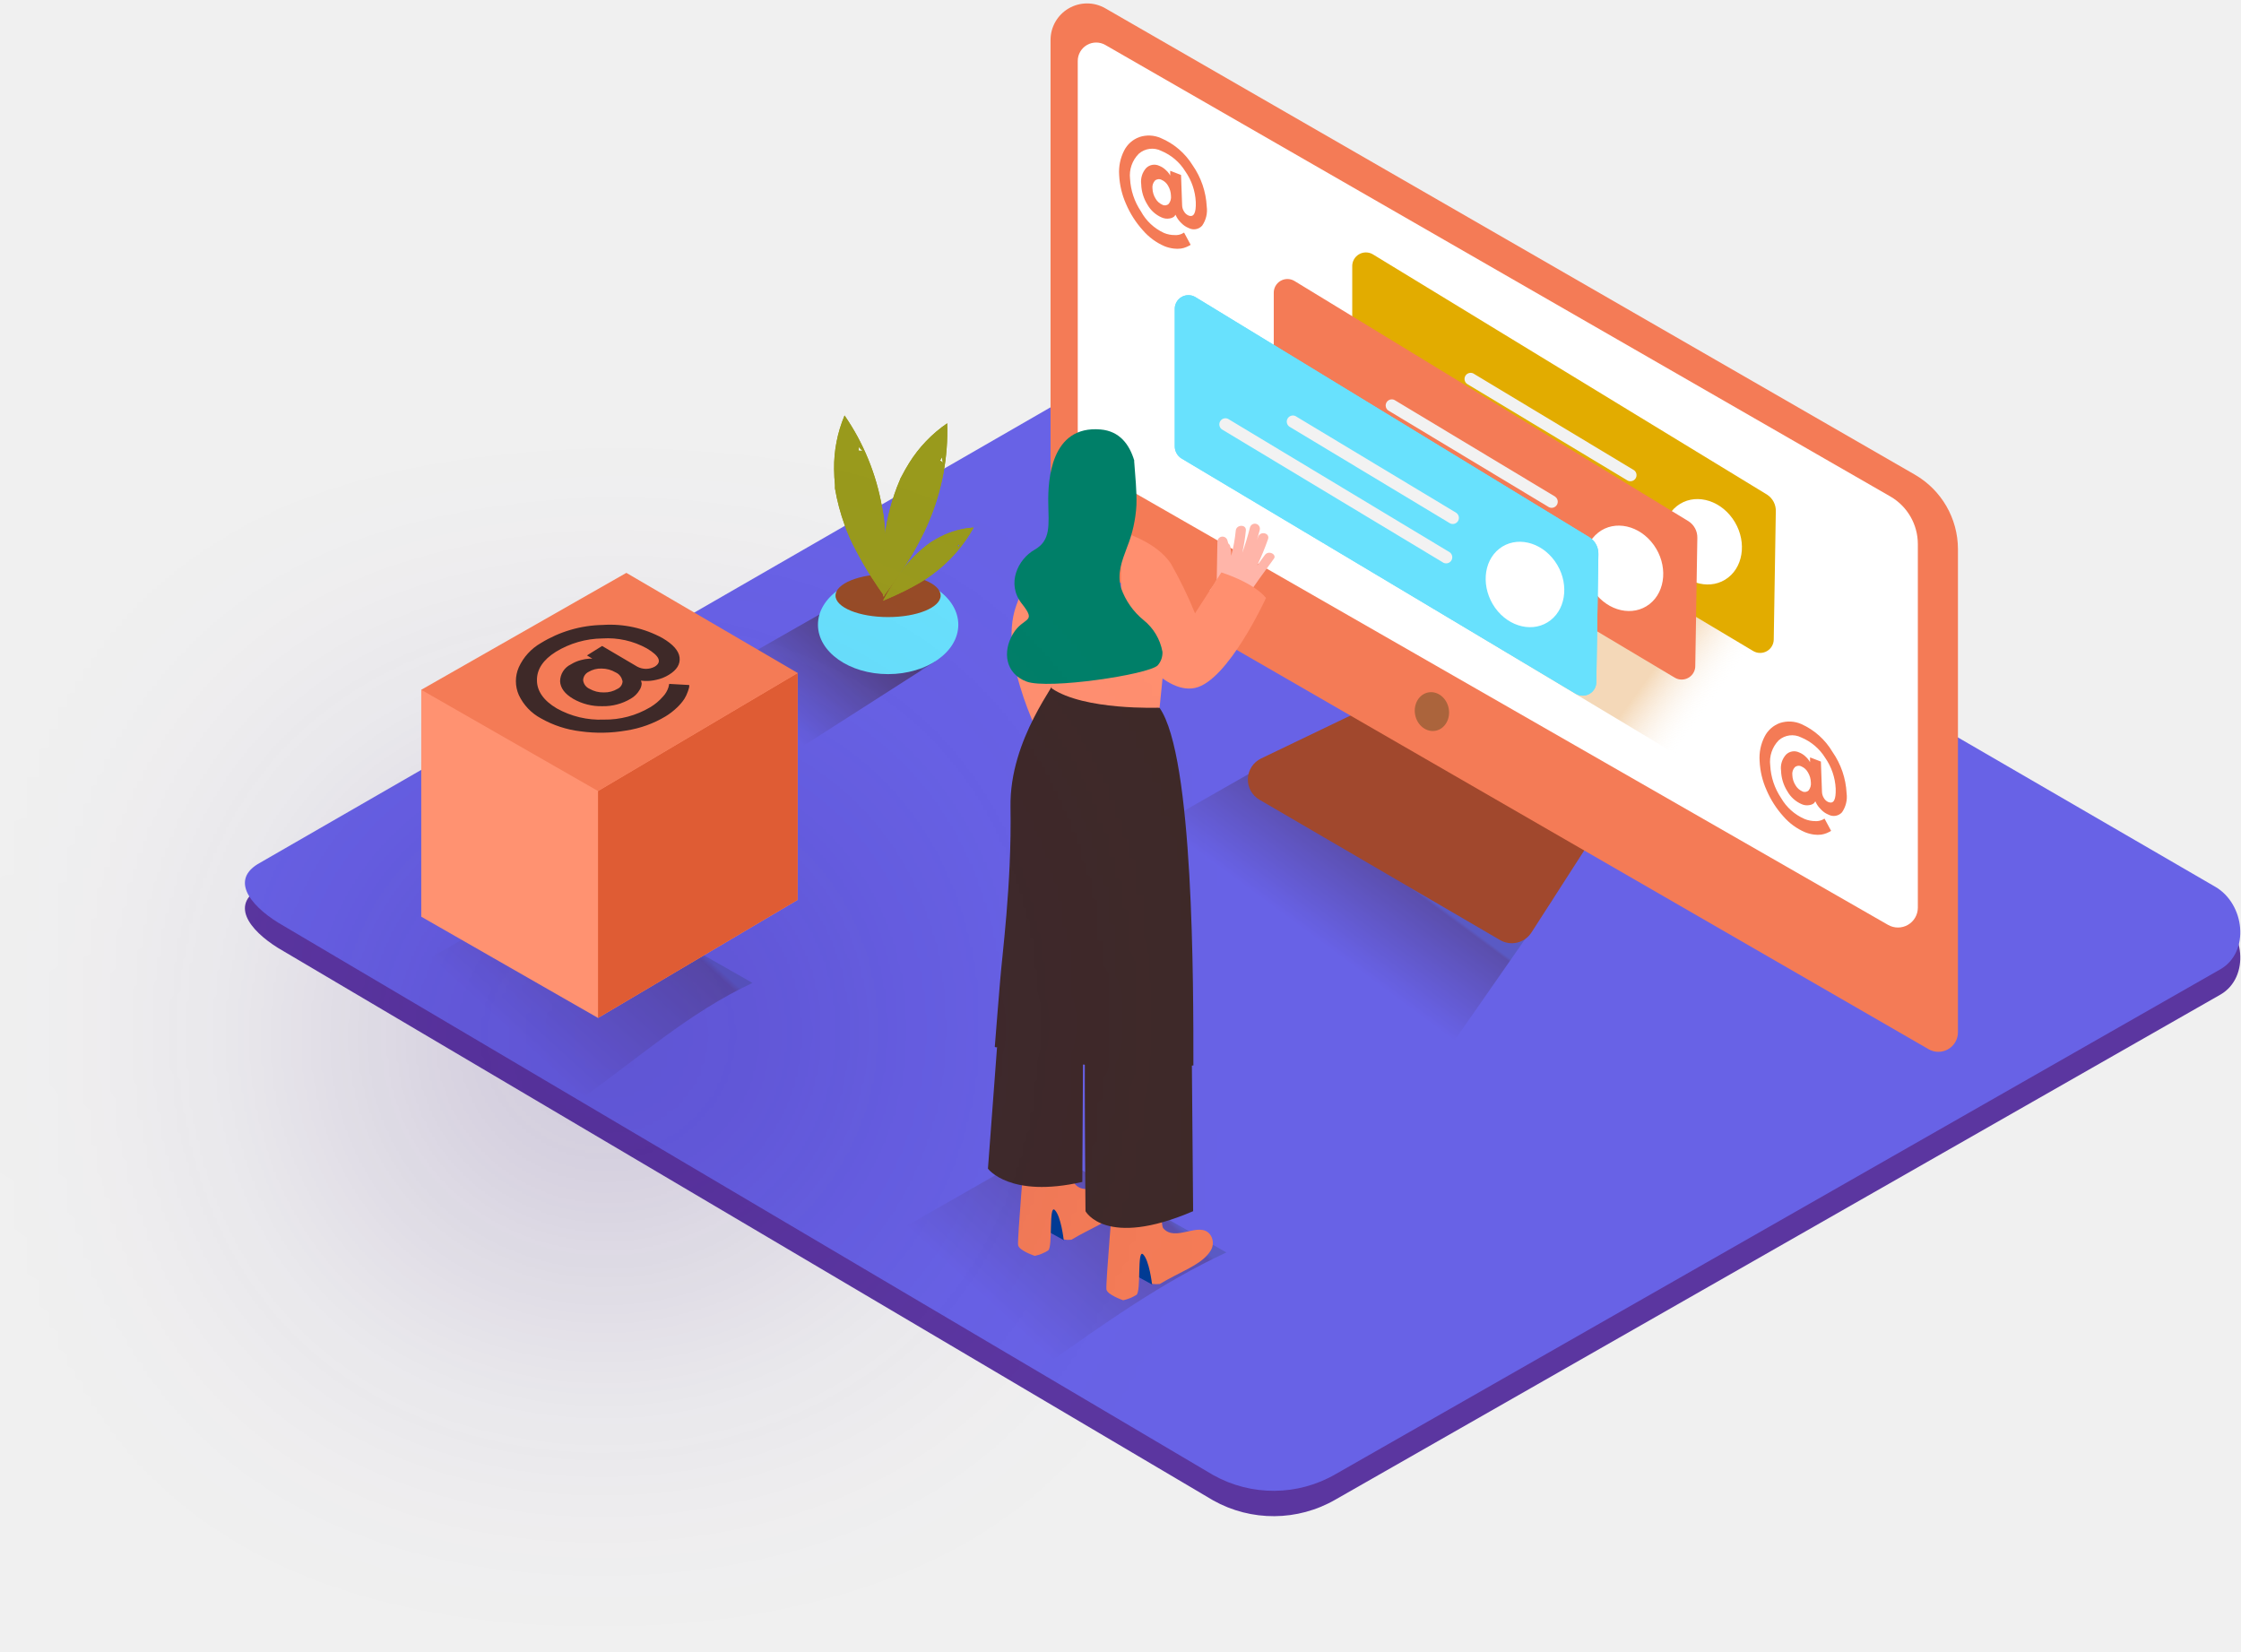
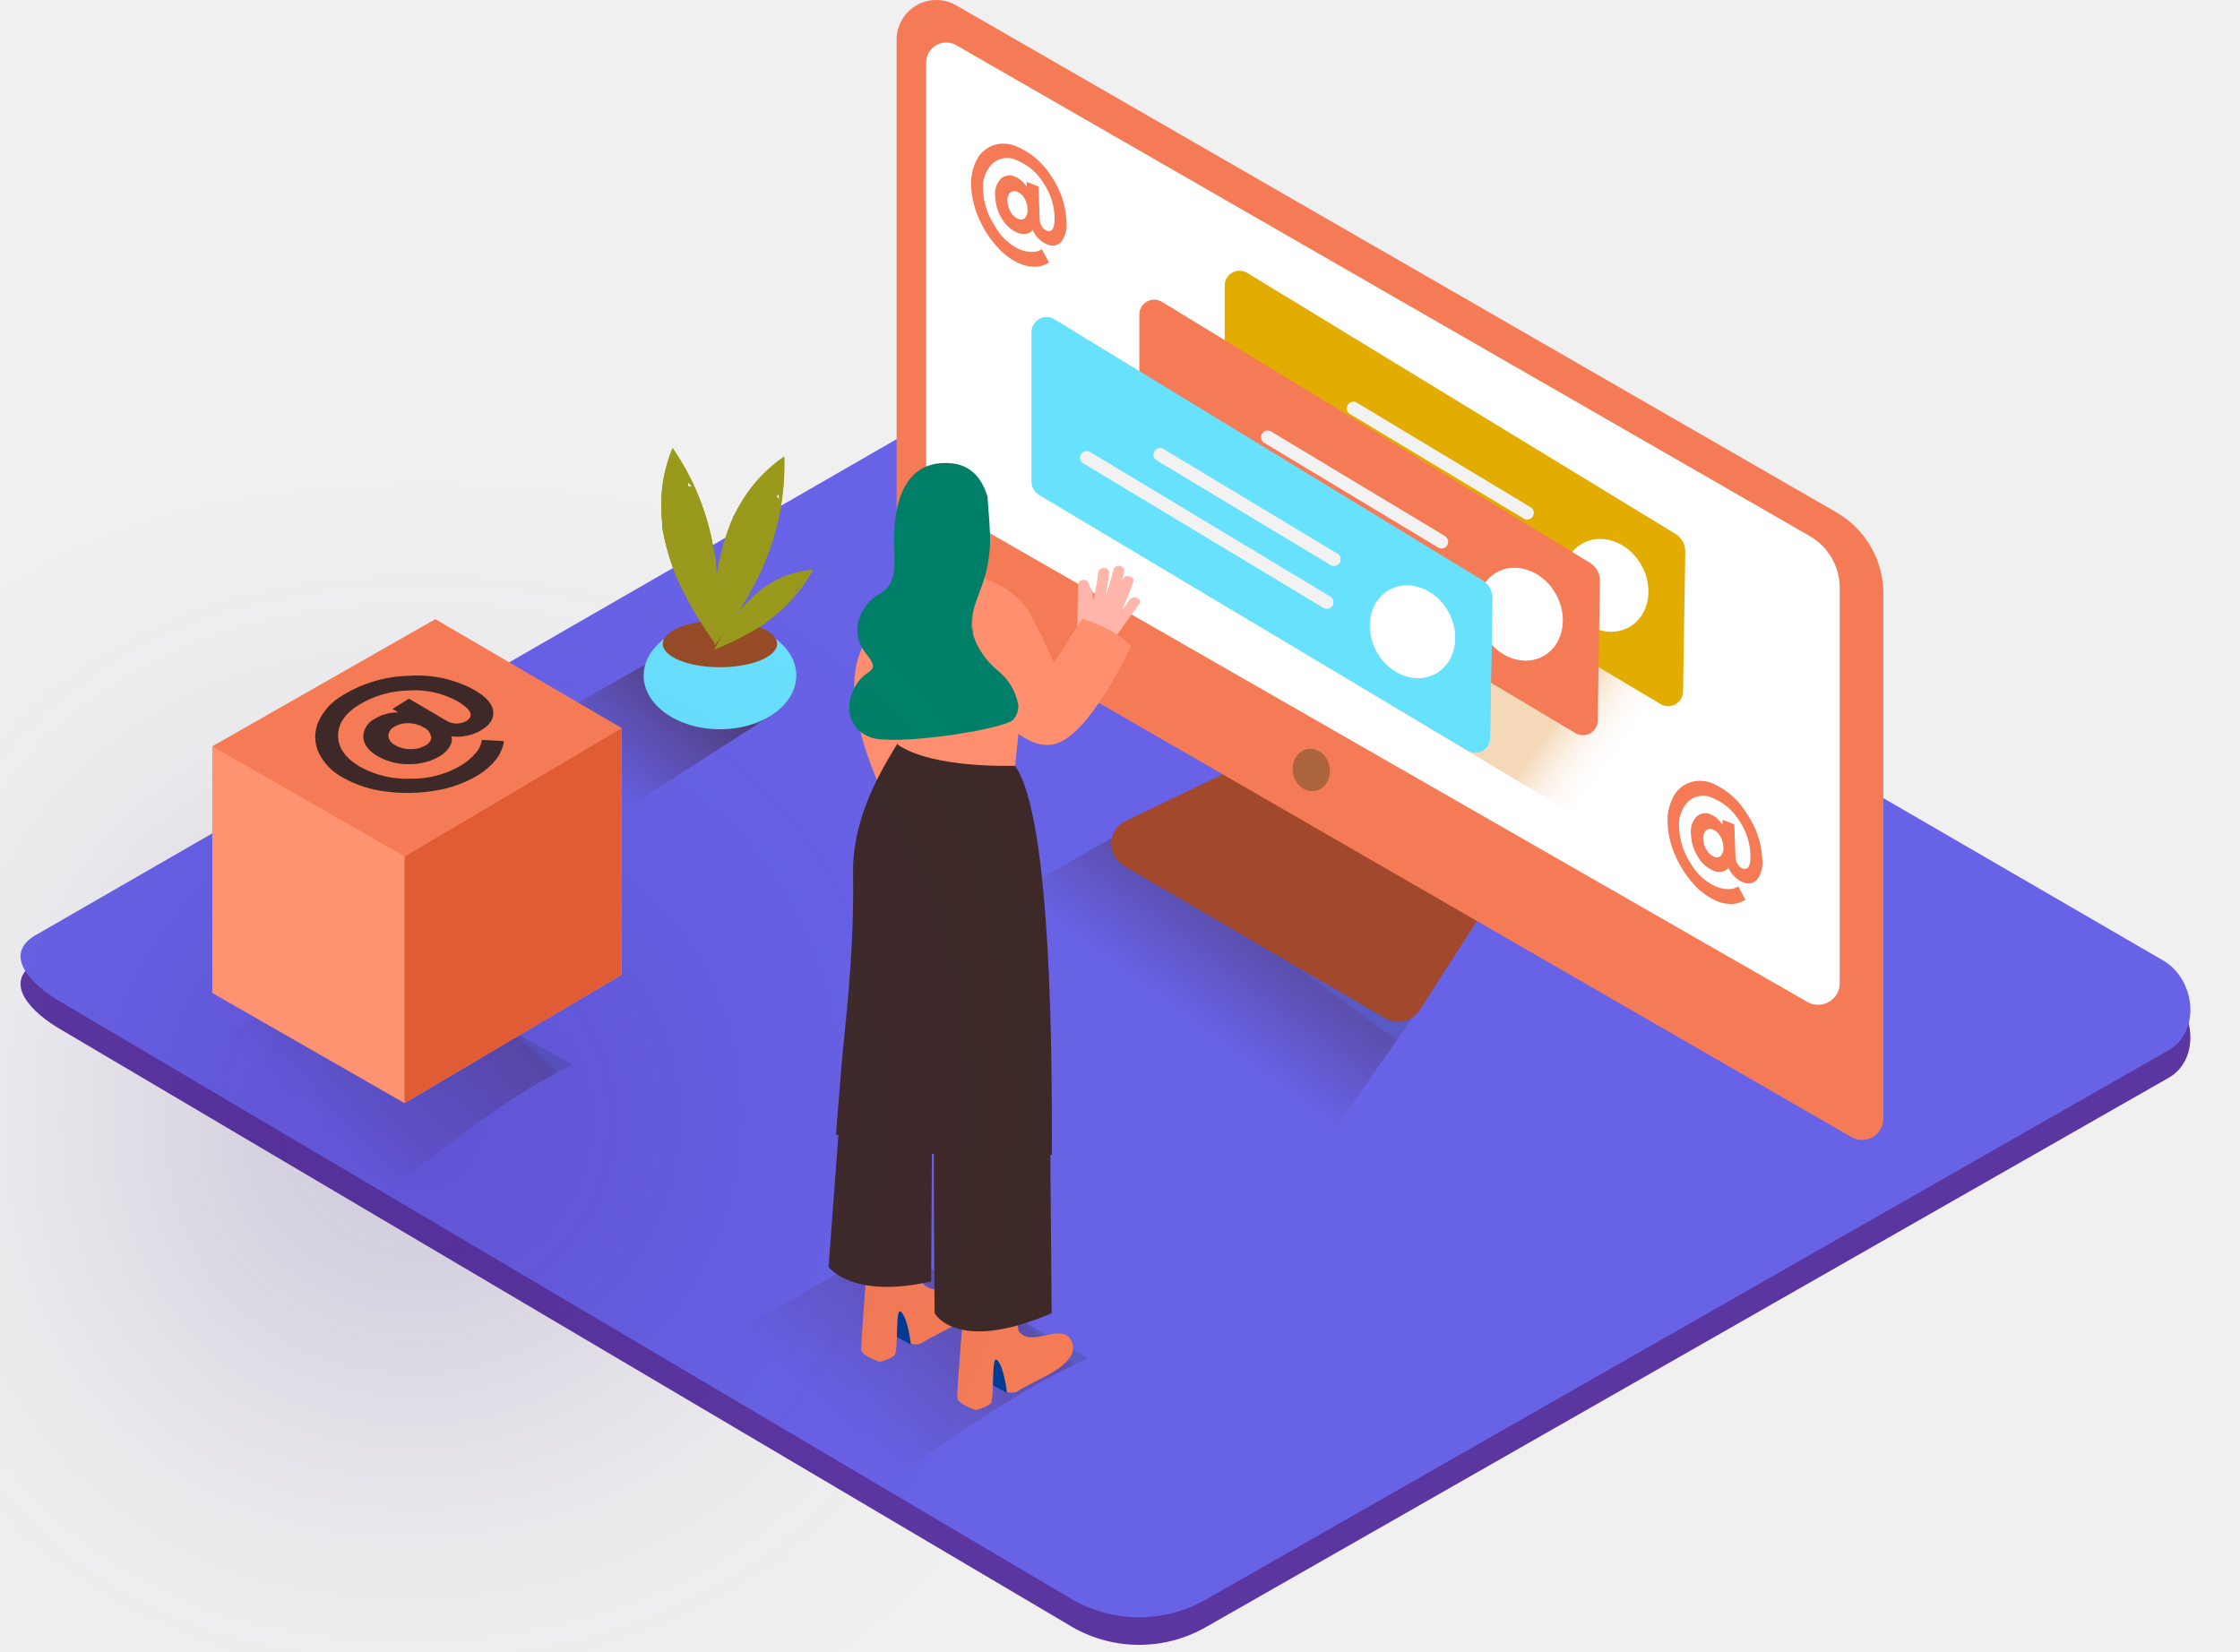
- <svg xmlns="http://www.w3.org/2000/svg" xmlns:xlink="http://www.w3.org/1999/xlink" width="266" height="196">
+ <svg xmlns="http://www.w3.org/2000/svg" xmlns:xlink="http://www.w3.org/1999/xlink" width="244.504" height="180.252">
+   <rect id="backgroundrect" width="100%" height="100%" x="0" y="0" fill="none" stroke="none" class="selected" style="" />
  <defs>
    <linearGradient x1="61.181%" y1="36.858%" x2="40.788%" y2="55.524%" id="a">
      <stop stop-color="#78B46A" offset="0%" />
      <stop stop-color="#7F3500" offset="3%" />
      <stop stop-color="#FFF" offset="100%" />
    </linearGradient>
    <linearGradient x1="82.186%" y1="28.582%" x2="29.852%" y2="62.428%" id="b">
      <stop stop-color="#78B46A" offset="0%" />
      <stop stop-color="#7F3500" offset="3%" />
      <stop stop-color="#FFF" offset="100%" />
    </linearGradient>
    <linearGradient x1="80.66%" y1="21.945%" x2="21.557%" y2="66.572%" id="c">
      <stop stop-color="#78B46A" offset="0%" />
      <stop stop-color="#7F3500" offset="3%" />
      <stop stop-color="#FFF" offset="100%" />
    </linearGradient>
    <linearGradient x1="81.016%" y1="60.558%" x2="67.462%" y2="55.262%" id="d">
      <stop stop-color="#FFF" stop-opacity="0" offset="0%" />
      <stop stop-color="#DC841E" offset="99%" />
    </linearGradient>
    <linearGradient x1="82.183%" y1="27.602%" x2="29.857%" y2="62.288%" id="e">
      <stop stop-color="#78B46A" offset="0%" />
      <stop stop-color="#7F3500" offset="3%" />
      <stop stop-color="#FFF" offset="100%" />
    </linearGradient>
    <filter x="-195.8%" y="-152.6%" width="491.7%" height="527.4%" filterUnits="objectBoundingBox" id="f">
      <feOffset dy="25" in="SourceAlpha" result="shadowOffsetOuter1" />
      <feGaussianBlur stdDeviation="25" in="shadowOffsetOuter1" result="shadowBlurOuter1" />
      <feColorMatrix values="0 0 0 0 0.209 0 0 0 0 0.069 0 0 0 0 0.478 0 0 0 0.497 0" in="shadowBlurOuter1" />
    </filter>
    <path id="g" d="M0 13.878v26.935L20.984 52.83l23.694-14.013V11.883" />
  </defs>
-   <g fill="none" fill-rule="evenodd">
-     <g transform="translate(29)" fill-rule="nonzero">
-       <path d="M114.994 178.096L4.676 112.92c-3.512-1.974-6.523-5.209-3.1-7.331L112.286 41.8c1.66-1.03 4.181-1.705 5.873-.72l115.786 67.19c3.512 2.038 4.142 7.717.643 9.774l-105.056 59.95a14.67 14.67 0 01-14.538.102z" fill="#5B36A0" />
-       <path d="M114.994 175.088L4.676 109.91c-3.512-1.975-6.523-5.21-3.1-7.332l110.71-63.788c1.66-1.029 4.181-1.704 5.873-.72l115.786 67.19c3.512 2.039 4.142 7.717.643 9.775l-105.056 59.949a14.67 14.67 0 01-14.538.103z" fill="#6862E6" />
-       <path d="M124.09 89.094l-21.768 12.418s33.533 20.457 40.39 23.338l12.537-18.007" fill="url(#a)" opacity=".25" style="mix-blend-mode:multiply" />
-       <path d="M116.57 148.67l-21.774-12.393-21.774 12.418s11.34 6.92 22.18 13.274c6.882-4.868 13.771-9.788 21.368-13.3z" fill="url(#b)" opacity=".25" style="mix-blend-mode:multiply" />
-       <path d="M69.658 72.142L55.847 80.02s1.17 7.222 8.028 10.103l18.082-11.576" fill="url(#c)" opacity=".46" style="mix-blend-mode:multiply" />
-       <ellipse fill="#68E1FD" cx="76.418" cy="74.155" rx="8.33" ry="5.865" />
-       <ellipse fill="#974C26" cx="76.412" cy="70.695" rx="6.24" ry="2.553" />
-       <path d="M76.187 66.438c0-1.151-.039-2.303-.129-3.454-.026-.3-.054-.598-.084-.894l-.064-.585c0-.173-.09-.643-.09-.598-.039-.236-.08-.47-.122-.7a27.482 27.482 0 00-4.451-10.888 15.913 15.913 0 00-1.242 6.373c0 .643.051 1.286.103 1.89v.38a25.153 25.153 0 001.158 4.38 21.007 21.007 0 001.344 3.009 41.327 41.327 0 001.846 3.183c.515.81 1.004 1.53 1.5 2.219.154-1.434.224-2.875.23-4.315zm-3.274-12.946a1.035 1.035 0 000-.45c.158.163.315.33.47.502a1.428 1.428 0 00-.477-.052h.007z" fill="#999A1C" />
-       <path d="M78.329 67.325c.643-.97 1.21-1.93 1.756-2.977.141-.266.279-.532.412-.798l.263-.534.251-.553.277-.643a27.48 27.48 0 002.142-11.575 15.918 15.918 0 00-4.503 4.694 23.024 23.024 0 00-.933 1.647l-.128.237-.033.103c-.122.29-.244.58-.36.875a25.153 25.153 0 00-1.035 3.44 21.005 21.005 0 00-.496 3.261 38.863 38.863 0 00-.167 3.672c0 .958 0 1.833.058 2.675.855-1.138 1.717-2.308 2.496-3.524zm4.245-12.662c.101-.113.176-.247.219-.393.047.223.088.438.122.644-.1-.1-.215-.185-.34-.251z" fill="#999A1C" />
-       <path d="M78.284 70.193c.647-.321 1.29-.668 1.93-1.041l.482-.296.315-.2.309-.218.36-.264a17.288 17.288 0 004.889-5.55 10.017 10.017 0 00-3.937 1.087c-.354.18-.695.38-1.036.585l-.147.09-.052.045-.476.354c-.593.467-1.152.977-1.672 1.524-.481.498-.922 1.034-1.32 1.601a41.869 41.869 0 00-1.286 1.93c-.308.514-.585.996-.83 1.466.83-.347 1.66-.708 2.47-1.113zm6.38-5.466a.643.643 0 00.245-.141 6.569 6.569 0 01-.154.405.9.9 0 00-.09-.257v-.007zM76.187 66.438c0-1.151-.039-2.303-.129-3.454-.026-.3-.054-.598-.084-.894l-.064-.585c0-.173-.09-.643-.09-.598-.039-.236-.08-.47-.122-.7a27.482 27.482 0 00-4.451-10.888 15.913 15.913 0 00-1.242 6.373c0 .643.051 1.286.103 1.89v.38a25.153 25.153 0 001.158 4.38 21.007 21.007 0 001.344 3.009 41.327 41.327 0 001.846 3.183c.515.81 1.004 1.53 1.5 2.219.154-1.434.224-2.875.23-4.315zm-3.274-12.946a1.035 1.035 0 000-.45c.158.163.315.33.47.502a1.428 1.428 0 00-.477-.052h.007z" fill="#999A1C" />
-       <path d="M78.329 67.325c.643-.97 1.21-1.93 1.756-2.977.141-.266.279-.532.412-.798l.263-.534.251-.553.277-.643a27.48 27.48 0 002.142-11.575 15.918 15.918 0 00-4.503 4.694 23.024 23.024 0 00-.933 1.647l-.128.237-.033.103c-.122.29-.244.58-.36.875a25.153 25.153 0 00-1.035 3.44 21.005 21.005 0 00-.496 3.261 38.863 38.863 0 00-.167 3.672c0 .958 0 1.833.058 2.675.855-1.138 1.717-2.308 2.496-3.524zm4.245-12.662c.101-.113.176-.247.219-.393.047.223.088.438.122.644-.1-.1-.215-.185-.34-.251z" fill="#999A1C" />
-       <path d="M78.284 70.193c.647-.321 1.29-.668 1.93-1.041l.482-.296.315-.2.309-.218.36-.264a17.288 17.288 0 004.889-5.55 10.017 10.017 0 00-3.937 1.087c-.354.18-.695.38-1.036.585l-.147.09-.052.045-.476.354c-.593.467-1.152.977-1.672 1.524-.481.498-.922 1.034-1.32 1.601a41.869 41.869 0 00-1.286 1.93c-.308.514-.585.996-.83 1.466.83-.347 1.66-.708 2.47-1.113zm6.38-5.466a.643.643 0 00.245-.141 6.569 6.569 0 01-.154.405.9.9 0 00-.09-.257v-.007z" fill="#999A1C" />
-       <path d="M132.735 84.245l-12.048 5.788a2.772 2.772 0 00-.193 4.894l28.554 16.656a2.773 2.773 0 003.731-.894l6.94-10.791" fill="#A1482D" />
-       <path d="M198.264 56.328L102.194.984a4.336 4.336 0 00-6.497 3.756v57.575c0 1.287.686 2.476 1.8 3.12l102.42 59.106a2.323 2.323 0 003.486-2.013V65.19a10.225 10.225 0 00-5.14-8.862z" fill="#F47B56" />
-       <path d="M102.2 5.338l93.169 53.588a6.533 6.533 0 013.274 5.66v43.157a2.36 2.36 0 01-3.531 2.045l-95.016-54.482a2.328 2.328 0 01-1.17-2.02V7.235a2.186 2.186 0 013.274-1.897z" fill="#FFF" />
-       <ellipse fill="#AB643C" transform="rotate(-10.9 140.964 84.467)" cx="140.964" cy="84.467" rx="2.026" ry="2.315" />
-       <path fill="url(#d)" opacity=".32" d="M127.242 63.891l43.297 26.007 21.389-12.431-38.216-22.238" />
-       <path d="M180.748 58.714l-46.81-28.534a1.621 1.621 0 00-2.431 1.46v16.257a1.704 1.704 0 00.817 1.467l46.803 27.93a1.615 1.615 0 002.412-1.41l.244-15.157a2.276 2.276 0 00-1.035-2.013z" fill="#E2AC00" />
-       <path d="M169.549 67.08c1.679 2.348 4.631 3.004 6.587 1.473 1.955-1.53 2.18-4.675.501-7.016-1.679-2.34-4.631-3.003-6.587-1.472-1.955 1.53-2.18 4.669-.501 7.016z" fill="#FFF" />
-       <path d="M164.956 55.814l-19.092-11.492a.727.727 0 00-.733 1.247l19.092 11.492a.727.727 0 00.733-1.247zM164.171 60.483l-26.315-15.84a.727.727 0 00-.702 1.248l26.284 15.846a.727.727 0 00.733-1.248v-.006z" fill="#F2F2F2" />
-       <path d="M171.408 61.865l-46.784-28.527a1.621 1.621 0 00-2.432 1.46v16.25c-.007.6.3 1.159.81 1.473l46.804 27.93a1.615 1.615 0 002.419-1.44l.244-15.159a2.276 2.276 0 00-1.061-1.987z" fill="#F47B56" />
-       <path d="M160.209 70.232c1.679 2.347 4.631 3.003 6.587 1.473 1.955-1.53 2.18-4.676.501-7.017-1.679-2.34-4.631-3.003-6.587-1.472-1.955 1.53-2.18 4.669-.501 7.016z" fill="#FFF" />
-       <path d="M155.616 58.965L136.51 47.473a.727.727 0 00-.733 1.248l19.092 11.492a.727.727 0 00.733-1.248h.013zM154.825 63.666l-26.31-15.865a.727.727 0 00-.733 1.248l26.316 15.839a.727.727 0 00.733-1.248l-.006.026z" fill="#F2F2F2" />
-       <path d="M159.668 63.782l-46.796-28.528a1.621 1.621 0 00-2.432 1.46v16.251a1.704 1.704 0 00.817 1.466l46.803 27.93a1.615 1.615 0 002.419-1.44l.244-15.159c.021-.8-.38-1.551-1.055-1.98z" fill="#68E1FD" />
-       <path d="M159.668 63.782l-46.796-28.528a1.621 1.621 0 00-2.432 1.46v16.251a1.704 1.704 0 00.817 1.466l46.803 27.93a1.615 1.615 0 002.419-1.44l.244-15.159c.021-.8-.38-1.551-1.055-1.98z" fill="#68E1FD" />
-       <path d="M148.463 72.148c1.679 2.348 4.631 3.004 6.587 1.473 1.955-1.53 2.18-4.675.501-7.016-1.678-2.34-4.631-3.003-6.586-1.473-1.956 1.53-2.162 4.67-.502 7.016z" fill="#FFF" />
-       <path d="M143.87 60.881L124.772 49.39a.727.727 0 00-.734 1.248l19.092 11.492a.727.727 0 00.734-1.248h.006zM143.079 65.557l-26.316-15.84a.727.727 0 00-.733 1.248l26.315 15.84a.727.727 0 00.734-1.248z" fill="#F2F2F2" />
-       <path d="M98.25 62.187a22.765 22.765 0 00-6.632 9.717c-2.328 6.43 3.493 16.939 3.493 16.939l9.057-7.17" fill="#FF8F6F" />
-       <path d="M97.273 147.21l-2.458-1.357.644-3.511s3.66.347 3.981 1.646" fill="#003B94" />
-       <path d="M98.173 147.158c.553-.34 1.132-.643 1.705-.945 1.421-.778 3.473-1.582 4.348-3.042a1.697 1.697 0 00-.116-1.929c-1.286-1.556-4.104 1.003-5.544-.72-.283-.341-.419-5.75-.419-5.75l-5.48 1.48s-.926 10.868-.823 11.537c.102.668 1.987 1.286 1.987 1.286a4.857 4.857 0 001.583-.643c.572-.418.051-5.518.784-4.804.734.714 1.055 3.505 1.055 3.505.305.046.614.054.92.025z" fill="#F47B56" />
-       <path d="M107.738 152.464l-2.457-1.338.643-3.511s3.66.347 3.982 1.646" fill="#003B94" />
-       <path d="M108.665 152.412c.553-.34 1.132-.643 1.704-.945 1.422-.778 3.474-1.582 4.349-3.042a1.697 1.697 0 00-.116-1.929c-1.287-1.556-4.104 1.003-5.545-.72-.283-.341-.418-5.75-.418-5.75l-5.48 1.48s-.933 10.906-.83 11.55c.102.643 1.987 1.286 1.987 1.286a4.857 4.857 0 001.583-.643c.572-.418.051-5.518.784-4.804.734.714 1.055 3.505 1.055 3.505.307.042.619.046.927.012z" fill="#F47B56" />
-       <path d="M89.882 117.133l-1.615 21.588s2.573 3.55 11.2 1.576l.083-14.553M99.846 121.41c-.187 1.858 0 22.36 0 22.36s2.386 4.462 12.775 0l-.148-17.422" fill="#3E2928" />
-       <path d="M89.078 124.264c.707.49.952-2.025 1.691-1.594a42.094 42.094 0 008.517 3.755h.064a.586.586 0 01.792.29c1.834.547 3.7.976 5.59 1.286 2.424.386 4.431-1.409 6.92-1.53 0-9.531.046-36.657-4.013-42.445l-12.01-4.038c-.058.99-5.828 7.678-5.686 15.833.16 9.19-1.036 17.858-1.242 20.733-.032.489-.598 7.19-.623 7.71z" fill="#3E2928" />
-       <path d="M109.745 73.068l-1.106 10.933s-8.96.36-12.82-2.303v-9.273" fill="#FF8F6F" />
-       <path d="M121.137 65.872l-.913 1.247A30.002 30.002 0 00121.51 64c.258-.726-.907-1.016-1.164-.289l-.135.373c.112-.386.217-.774.315-1.164a.6.6 0 10-1.164-.29 31.17 31.17 0 01-.907 2.985 21.3 21.3 0 00.425-2.637c.077-.765-1.126-.733-1.197 0-.1 1.01-.28 2.01-.54 2.99a5.57 5.57 0 00-.097-1.029.604.604 0 00-.25-.43 4.653 4.653 0 00-.116-.4.605.605 0 00-1.178.18l-.077 4.502c-.218.467-.501.9-.842 1.287.578.4 1.137.83 1.672 1.286.478.403.933.833 1.364 1.286.386-.48.757-.969 1.113-1.466a.643.643 0 00.115-.129 128.076 128.076 0 013.32-4.682c.476-.527-.573-1.112-1.03-.501z" fill="#FFB5A9" />
-       <path d="M104.059 63.1s4.233 1.138 5.95 3.859a48.38 48.38 0 012.837 5.845l3.126-4.855s3.795 1.164 5.3 3.029c0 0-4.502 9.84-8.426 10.682-3.924.842-8.092-5.775-8.092-5.775s-.862 2.765-.695-.187" fill="#FF8F6F" />
-       <path d="M106.748 73.615a8.572 8.572 0 01-2.683-3.82c-.508-1.73.129-3.248.72-4.856a15.643 15.643 0 001.107-4.997c.052-1.684-.141-3.37-.257-5.048a.489.489 0 010-.218c-.566-1.898-1.724-3.505-4.008-3.698-5.911-.502-6.246 6.045-6.2 8.707.044 2.663.328 4.463-1.634 5.576-1.962 1.112-3.378 4.032-1.506 6.392 1.872 2.36.193 1.499-1.055 3.595-1.247 2.097-.926 4.714 1.634 5.66 2.56.945 14.46-.83 15.554-1.93a2.27 2.27 0 00.56-1.608 6.238 6.238 0 00-2.232-3.755z" fill="#007F68" />
-       <path d="M112.563 19.62a9.42 9.42 0 011.672 4.888 3.215 3.215 0 01-.547 2.283 1.319 1.319 0 01-1.595.277 2.464 2.464 0 01-.862-.58 3.003 3.003 0 01-.553-.7l-.154-.302c-.042.079-.094.152-.155.218-.153.12-.335.197-.527.225-.322.06-.654.02-.952-.115a3.57 3.57 0 01-1.686-1.512 4.854 4.854 0 01-.746-2.437c-.095-.7.124-1.406.598-1.93a1.377 1.377 0 011.564-.244c.258.103.495.251.7.438.176.149.332.32.464.508l.116.206v-.573l1.286.502.129 3.614c.009.259.089.51.231.727.121.209.306.373.528.47.622.244.909-.292.862-1.609a6.957 6.957 0 00-1.242-3.633 6.091 6.091 0 00-2.85-2.43 2.4 2.4 0 00-2.675.34 3.633 3.633 0 00-1.036 2.971 7.664 7.664 0 001.287 3.859 5.93 5.93 0 002.746 2.572c.408.17.845.255 1.287.25.287.02.575-.033.836-.154l.257-.141.779 1.447-.129.09c-.122.068-.249.129-.38.18-.205.089-.421.15-.643.18a3.217 3.217 0 01-.855 0 4.31 4.31 0 01-1.087-.277 7.076 7.076 0 01-2.573-1.89 11.209 11.209 0 01-1.994-3.113 9.529 9.529 0 01-.824-3.453 5.542 5.542 0 01.592-2.9 3.267 3.267 0 011.827-1.608 3.52 3.52 0 012.534.128 8.175 8.175 0 013.77 3.229zm-2.837 4.573c.211-.27.306-.612.264-.952a2.456 2.456 0 00-.341-1.19 1.634 1.634 0 00-.779-.707.701.701 0 00-.79.103 1.177 1.177 0 00-.284.933c.015.424.141.836.367 1.196.185.326.472.584.817.733.247.127.548.08.746-.116M188.512 89.255a9.388 9.388 0 011.672 4.887 3.215 3.215 0 01-.546 2.283 1.325 1.325 0 01-1.596.277 2.534 2.534 0 01-.862-.58 3.113 3.113 0 01-.553-.7l-.154-.302a1.248 1.248 0 01-.155.218c-.152.12-.334.199-.527.225-.319.064-.65.026-.946-.109a3.57 3.57 0 01-1.685-1.518 4.835 4.835 0 01-.753-2.443c-.099-.7.12-1.408.599-1.93a1.37 1.37 0 011.556-.244c.258.102.496.25.701.437.176.152.331.325.464.515l.122.205v-.572l1.286.495.129 3.614c.011.259.091.51.231.727.121.21.306.374.528.47.643.244.907-.29.868-1.608a6.99 6.99 0 00-1.241-3.64 6.104 6.104 0 00-2.843-2.424 2.406 2.406 0 00-2.676.334 3.633 3.633 0 00-1.01 2.99 7.639 7.639 0 001.286 3.859 5.956 5.956 0 002.78 2.489c.407.17.844.257 1.286.257.287.017.574-.036.836-.155l.257-.141.779 1.447-.13.09c-.121.069-.248.129-.379.18a2.83 2.83 0 01-.643.18 3.281 3.281 0 01-.862 0 4.298 4.298 0 01-1.08-.283 7.076 7.076 0 01-2.573-1.884 11.234 11.234 0 01-1.995-3.12 9.51 9.51 0 01-.823-3.452 5.51 5.51 0 01.592-2.894 3.293 3.293 0 011.827-1.615 3.564 3.564 0 012.54.13 8.188 8.188 0 013.693 3.305zm-2.837 4.572c.213-.269.31-.611.27-.952a2.437 2.437 0 00-.347-1.19 1.608 1.608 0 00-.772-.707.701.701 0 00-.791.097 1.164 1.164 0 00-.29.932c.015.422.142.833.367 1.19.185.328.472.588.817.74a.643.643 0 00.746-.11" fill="#F47B56" />
-       <path d="M60.324 116.676L38.55 104.29l-21.768 12.412s12.113 7.562 22.951 13.916c6.883-4.862 13-10.424 20.591-13.942z" fill="url(#e)" opacity=".25" style="mix-blend-mode:multiply" />
+   <g class="currentLayer" style="">
+     <g fill="none" fill-rule="evenodd" id="svg_1" class="">
+       <g fill-rule="nonzero" id="svg_2">
+         <path d="M117.165,177.689 L6.847,112.513 c-3.512,-1.974 -6.523,-5.209 -3.1,-7.331 L114.457,41.393 c1.66,-1.03 4.181,-1.705 5.873,-0.72 l115.786,67.19 c3.512,2.038 4.142,7.717 0.643,9.774 l-105.056,59.95 a14.67,14.67 0 0 1 -14.538,0.102 z" fill="#5B36A0" id="svg_3" />
+         <path d="M117.165,174.681 L6.847,109.503 c-3.512,-1.975 -6.523,-5.21 -3.1,-7.332 l110.71,-63.788 c1.66,-1.029 4.181,-1.704 5.873,-0.72 l115.786,67.19 c3.512,2.039 4.142,7.717 0.643,9.775 l-105.056,59.949 a14.67,14.67 0 0 1 -14.538,0.103 z" fill="#6862E6" id="svg_4" />
+         <path d="M126.261,88.687 l-21.768,12.418 s33.533,20.457 40.39,23.338 l12.537,-18.007 " fill="url(#a)" opacity=".25" style="mix-blend-mode:multiply" id="svg_5" />
+         <path d="M118.741,148.263 l-21.774,-12.393 l-21.774,12.418 s11.34,6.92 22.18,13.274 c6.882,-4.868 13.771,-9.788 21.368,-13.3 z" fill="url(#b)" opacity=".25" style="mix-blend-mode:multiply" id="svg_6" />
+         <path d="M71.829,71.735 L58.018,79.613 s1.17,7.222 8.028,10.103 l18.082,-11.576 " fill="url(#c)" opacity=".46" style="mix-blend-mode:multiply" id="svg_7" />
+         <ellipse fill="#68E1FD" cx="78.589" cy="73.748" rx="8.33" ry="5.865" id="svg_8" />
+         <ellipse fill="#974C26" cx="78.583" cy="70.288" rx="6.24" ry="2.553" id="svg_9" />
+         <path d="M78.358,66.031 c0,-1.151 -0.039,-2.303 -0.129,-3.454 c-0.026,-0.3 -0.054,-0.598 -0.084,-0.894 l-0.064,-0.585 c0,-0.173 -0.09,-0.643 -0.09,-0.598 c-0.039,-0.236 -0.08,-0.47 -0.122,-0.7 a27.482,27.482 0 0 0 -4.451,-10.888 a15.913,15.913 0 0 0 -1.242,6.373 c0,0.643 0.051,1.286 0.103,1.89 v0.38 a25.153,25.153 0 0 0 1.158,4.38 a21.007,21.007 0 0 0 1.344,3.009 a41.327,41.327 0 0 0 1.846,3.183 c0.515,0.81 1.004,1.53 1.5,2.219 c0.154,-1.434 0.224,-2.875 0.23,-4.315 zm-3.274,-12.946 a1.035,1.035 0 0 0 0,-0.45 c0.158,0.163 0.315,0.33 0.47,0.502 a1.428,1.428 0 0 0 -0.477,-0.052 h0.007 z" fill="#999A1C" id="svg_10" />
+         <path d="M80.5,66.918 c0.643,-0.97 1.21,-1.93 1.756,-2.977 c0.141,-0.266 0.279,-0.532 0.412,-0.798 l0.263,-0.534 l0.251,-0.553 l0.277,-0.643 a27.48,27.48 0 0 0 2.142,-11.575 a15.918,15.918 0 0 0 -4.503,4.694 a23.024,23.024 0 0 0 -0.933,1.647 l-0.128,0.237 l-0.033,0.103 c-0.122,0.29 -0.244,0.58 -0.36,0.875 a25.153,25.153 0 0 0 -1.035,3.44 a21.005,21.005 0 0 0 -0.496,3.261 a38.863,38.863 0 0 0 -0.167,3.672 c0,0.958 0,1.833 0.058,2.675 c0.855,-1.138 1.717,-2.308 2.496,-3.524 zm4.245,-12.662 c0.101,-0.113 0.176,-0.247 0.219,-0.393 c0.047,0.223 0.088,0.438 0.122,0.644 c-0.1,-0.1 -0.215,-0.185 -0.34,-0.251 z" fill="#999A1C" id="svg_11" />
+         <path d="M80.455,69.786 c0.647,-0.321 1.29,-0.668 1.93,-1.041 l0.482,-0.296 l0.315,-0.2 l0.309,-0.218 l0.36,-0.264 a17.288,17.288 0 0 0 4.889,-5.55 a10.017,10.017 0 0 0 -3.937,1.087 c-0.354,0.18 -0.695,0.38 -1.036,0.585 l-0.147,0.09 l-0.052,0.045 l-0.476,0.354 c-0.593,0.467 -1.152,0.977 -1.672,1.524 c-0.481,0.498 -0.922,1.034 -1.32,1.601 a41.869,41.869 0 0 0 -1.286,1.93 c-0.308,0.514 -0.585,0.996 -0.83,1.466 c0.83,-0.347 1.66,-0.708 2.47,-1.113 zm6.38,-5.466 a0.643,0.643 0 0 0 0.245,-0.141 a6.569,6.569 0 0 1 -0.154,0.405 a0.9,0.9 0 0 0 -0.09,-0.257 v-0.007 zM78.358,66.031 c0,-1.151 -0.039,-2.303 -0.129,-3.454 c-0.026,-0.3 -0.054,-0.598 -0.084,-0.894 l-0.064,-0.585 c0,-0.173 -0.09,-0.643 -0.09,-0.598 c-0.039,-0.236 -0.08,-0.47 -0.122,-0.7 a27.482,27.482 0 0 0 -4.451,-10.888 a15.913,15.913 0 0 0 -1.242,6.373 c0,0.643 0.051,1.286 0.103,1.89 v0.38 a25.153,25.153 0 0 0 1.158,4.38 a21.007,21.007 0 0 0 1.344,3.009 a41.327,41.327 0 0 0 1.846,3.183 c0.515,0.81 1.004,1.53 1.5,2.219 c0.154,-1.434 0.224,-2.875 0.23,-4.315 zm-3.274,-12.946 a1.035,1.035 0 0 0 0,-0.45 c0.158,0.163 0.315,0.33 0.47,0.502 a1.428,1.428 0 0 0 -0.477,-0.052 h0.007 z" fill="#999A1C" id="svg_12" />
+         <path d="M80.5,66.918 c0.643,-0.97 1.21,-1.93 1.756,-2.977 c0.141,-0.266 0.279,-0.532 0.412,-0.798 l0.263,-0.534 l0.251,-0.553 l0.277,-0.643 a27.48,27.48 0 0 0 2.142,-11.575 a15.918,15.918 0 0 0 -4.503,4.694 a23.024,23.024 0 0 0 -0.933,1.647 l-0.128,0.237 l-0.033,0.103 c-0.122,0.29 -0.244,0.58 -0.36,0.875 a25.153,25.153 0 0 0 -1.035,3.44 a21.005,21.005 0 0 0 -0.496,3.261 a38.863,38.863 0 0 0 -0.167,3.672 c0,0.958 0,1.833 0.058,2.675 c0.855,-1.138 1.717,-2.308 2.496,-3.524 zm4.245,-12.662 c0.101,-0.113 0.176,-0.247 0.219,-0.393 c0.047,0.223 0.088,0.438 0.122,0.644 c-0.1,-0.1 -0.215,-0.185 -0.34,-0.251 z" fill="#999A1C" id="svg_13" />
+         <path d="M80.455,69.786 c0.647,-0.321 1.29,-0.668 1.93,-1.041 l0.482,-0.296 l0.315,-0.2 l0.309,-0.218 l0.36,-0.264 a17.288,17.288 0 0 0 4.889,-5.55 a10.017,10.017 0 0 0 -3.937,1.087 c-0.354,0.18 -0.695,0.38 -1.036,0.585 l-0.147,0.09 l-0.052,0.045 l-0.476,0.354 c-0.593,0.467 -1.152,0.977 -1.672,1.524 c-0.481,0.498 -0.922,1.034 -1.32,1.601 a41.869,41.869 0 0 0 -1.286,1.93 c-0.308,0.514 -0.585,0.996 -0.83,1.466 c0.83,-0.347 1.66,-0.708 2.47,-1.113 zm6.38,-5.466 a0.643,0.643 0 0 0 0.245,-0.141 a6.569,6.569 0 0 1 -0.154,0.405 a0.9,0.9 0 0 0 -0.09,-0.257 v-0.007 z" fill="#999A1C" id="svg_14" />
+         <path d="M134.906,83.838 l-12.048,5.788 a2.772,2.772 0 0 0 -0.193,4.894 l28.554,16.656 a2.773,2.773 0 0 0 3.731,-0.894 l6.94,-10.791 " fill="#A1482D" id="svg_15" />
+         <path d="M200.435,55.921 L104.365,0.577 a4.336,4.336 0 0 0 -6.497,3.756 v57.575 c0,1.287 0.686,2.476 1.8,3.12 l102.42,59.106 a2.323,2.323 0 0 0 3.486,-2.013 V64.783 a10.225,10.225 0 0 0 -5.14,-8.862 z" fill="#F47B56" id="svg_16" />
+         <path d="M104.371,4.931 l93.169,53.588 a6.533,6.533 0 0 1 3.274,5.66 v43.157 a2.36,2.36 0 0 1 -3.531,2.045 l-95.016,-54.482 a2.328,2.328 0 0 1 -1.17,-2.02 V6.828 a2.186,2.186 0 0 1 3.274,-1.897 z" fill="#FFF" id="svg_17" />
+         <ellipse fill="#AB643C" transform="rotate(-10.9 143.1347,84.05988) " cx="143.135" cy="84.06" rx="2.026" ry="2.315" id="svg_18" />
+         <path fill="url(#d)" opacity=".32" d="M129.413,63.484 l43.297,26.007 l21.389,-12.431 l-38.216,-22.238 " id="svg_19" />
+         <path d="M182.919,58.307 l-46.81,-28.534 a1.621,1.621 0 0 0 -2.431,1.46 v16.257 a1.704,1.704 0 0 0 0.817,1.467 l46.803,27.93 a1.615,1.615 0 0 0 2.412,-1.41 l0.244,-15.157 a2.276,2.276 0 0 0 -1.035,-2.013 z" fill="#E2AC00" id="svg_20" />
+         <path d="M171.72,66.673 c1.679,2.348 4.631,3.004 6.587,1.473 c1.955,-1.53 2.18,-4.675 0.501,-7.016 c-1.679,-2.34 -4.631,-3.003 -6.587,-1.472 c-1.955,1.53 -2.18,4.669 -0.501,7.016 z" fill="#FFF" id="svg_21" />
+         <path d="M167.127,55.407 l-19.092,-11.492 a0.727,0.727 0 0 0 -0.733,1.247 l19.092,11.492 a0.727,0.727 0 0 0 0.733,-1.247 zM166.342,60.076 l-26.315,-15.84 a0.727,0.727 0 0 0 -0.702,1.248 l26.284,15.846 a0.727,0.727 0 0 0 0.733,-1.248 v-0.006 z" fill="#F2F2F2" id="svg_22" />
+         <path d="M173.579,61.458 l-46.784,-28.527 a1.621,1.621 0 0 0 -2.432,1.46 v16.25 c-0.007,0.6 0.3,1.159 0.81,1.473 l46.804,27.93 a1.615,1.615 0 0 0 2.419,-1.44 l0.244,-15.159 a2.276,2.276 0 0 0 -1.061,-1.987 z" fill="#F47B56" id="svg_23" />
+         <path d="M162.38,69.825 c1.679,2.347 4.631,3.003 6.587,1.473 c1.955,-1.53 2.18,-4.676 0.501,-7.017 c-1.679,-2.34 -4.631,-3.003 -6.587,-1.472 c-1.955,1.53 -2.18,4.669 -0.501,7.016 z" fill="#FFF" id="svg_24" />
+         <path d="M157.787,58.558 L138.681,47.066 a0.727,0.727 0 0 0 -0.733,1.248 l19.092,11.492 a0.727,0.727 0 0 0 0.733,-1.248 h0.013 zM156.996,63.259 l-26.31,-15.865 a0.727,0.727 0 0 0 -0.733,1.248 l26.316,15.839 a0.727,0.727 0 0 0 0.733,-1.248 l-0.006,0.026 z" fill="#F2F2F2" id="svg_25" />
+         <path d="M161.839,63.375 l-46.796,-28.528 a1.621,1.621 0 0 0 -2.432,1.46 v16.251 a1.704,1.704 0 0 0 0.817,1.466 l46.803,27.93 a1.615,1.615 0 0 0 2.419,-1.44 l0.244,-15.159 c0.021,-0.8 -0.38,-1.551 -1.055,-1.98 z" fill="#68E1FD" id="svg_26" />
+         <path d="M161.839,63.375 l-46.796,-28.528 a1.621,1.621 0 0 0 -2.432,1.46 v16.251 a1.704,1.704 0 0 0 0.817,1.466 l46.803,27.93 a1.615,1.615 0 0 0 2.419,-1.44 l0.244,-15.159 c0.021,-0.8 -0.38,-1.551 -1.055,-1.98 z" fill="#68E1FD" id="svg_27" />
+         <path d="M150.634,71.741 c1.679,2.348 4.631,3.004 6.587,1.473 c1.955,-1.53 2.18,-4.675 0.501,-7.016 c-1.678,-2.34 -4.631,-3.003 -6.586,-1.473 c-1.956,1.53 -2.162,4.67 -0.502,7.016 z" fill="#FFF" id="svg_28" />
+         <path d="M146.041,60.474 L126.943,48.983 a0.727,0.727 0 0 0 -0.734,1.248 l19.092,11.492 a0.727,0.727 0 0 0 0.734,-1.248 h0.006 zM145.25,65.15 l-26.316,-15.84 a0.727,0.727 0 0 0 -0.733,1.248 l26.315,15.84 a0.727,0.727 0 0 0 0.734,-1.248 z" fill="#F2F2F2" id="svg_29" />
+         <path d="M100.421,61.78 a22.765,22.765 0 0 0 -6.632,9.717 c-2.328,6.43 3.493,16.939 3.493,16.939 l9.057,-7.17 " fill="#FF8F6F" id="svg_30" />
+         <path d="M99.444,146.803 l-2.458,-1.357 l0.644,-3.511 s3.66,0.347 3.981,1.646 " fill="#003B94" id="svg_31" />
+         <path d="M100.344,146.751 c0.553,-0.34 1.132,-0.643 1.705,-0.945 c1.421,-0.778 3.473,-1.582 4.348,-3.042 a1.697,1.697 0 0 0 -0.116,-1.929 c-1.286,-1.556 -4.104,1.003 -5.544,-0.72 c-0.283,-0.341 -0.419,-5.75 -0.419,-5.75 l-5.48,1.48 s-0.926,10.868 -0.823,11.537 c0.102,0.668 1.987,1.286 1.987,1.286 a4.857,4.857 0 0 0 1.583,-0.643 c0.572,-0.418 0.051,-5.518 0.784,-4.804 c0.734,0.714 1.055,3.505 1.055,3.505 c0.305,0.046 0.614,0.054 0.92,0.025 z" fill="#F47B56" id="svg_32" />
+         <path d="M109.909,152.057 l-2.457,-1.338 l0.643,-3.511 s3.66,0.347 3.982,1.646 " fill="#003B94" id="svg_33" />
+         <path d="M110.836,152.005 c0.553,-0.34 1.132,-0.643 1.704,-0.945 c1.422,-0.778 3.474,-1.582 4.349,-3.042 a1.697,1.697 0 0 0 -0.116,-1.929 c-1.287,-1.556 -4.104,1.003 -5.545,-0.72 c-0.283,-0.341 -0.418,-5.75 -0.418,-5.75 l-5.48,1.48 s-0.933,10.906 -0.83,11.55 c0.102,0.643 1.987,1.286 1.987,1.286 a4.857,4.857 0 0 0 1.583,-0.643 c0.572,-0.418 0.051,-5.518 0.784,-4.804 c0.734,0.714 1.055,3.505 1.055,3.505 c0.307,0.042 0.619,0.046 0.927,0.012 z" fill="#F47B56" id="svg_34" />
+         <path d="M92.053,116.726 l-1.615,21.588 s2.573,3.55 11.2,1.576 l0.083,-14.553 M102.017,121.003 c-0.187,1.858 0,22.36 0,22.36 s2.386,4.462 12.775,0 l-0.148,-17.422 " fill="#3E2928" id="svg_35" />
+         <path d="M91.249,123.857 c0.707,0.49 0.952,-2.025 1.691,-1.594 a42.094,42.094 0 0 0 8.517,3.755 h0.064 a0.586,0.586 0 0 1 0.792,0.29 c1.834,0.547 3.7,0.976 5.59,1.286 c2.424,0.386 4.431,-1.409 6.92,-1.53 c0,-9.531 0.046,-36.657 -4.013,-42.445 l-12.01,-4.038 c-0.058,0.99 -5.828,7.678 -5.686,15.833 c0.16,9.19 -1.036,17.858 -1.242,20.733 c-0.032,0.489 -0.598,7.19 -0.623,7.71 z" fill="#3E2928" id="svg_36" />
+         <path d="M111.916,72.661 l-1.106,10.933 s-8.96,0.36 -12.82,-2.303 v-9.273 " fill="#FF8F6F" id="svg_37" />
+         <path d="M123.308,65.465 l-0.913,1.247 A30.002,30.002 0 0 0 123.681,63.593 c0.258,-0.726 -0.907,-1.016 -1.164,-0.289 l-0.135,0.373 c0.112,-0.386 0.217,-0.774 0.315,-1.164 a0.6,0.6 0 1 0 -1.164,-0.29 a31.17,31.17 0 0 1 -0.907,2.985 a21.3,21.3 0 0 0 0.425,-2.637 c0.077,-0.765 -1.126,-0.733 -1.197,0 c-0.1,1.01 -0.28,2.01 -0.54,2.99 a5.57,5.57 0 0 0 -0.097,-1.029 a0.604,0.604 0 0 0 -0.25,-0.43 a4.653,4.653 0 0 0 -0.116,-0.4 a0.605,0.605 0 0 0 -1.178,0.18 l-0.077,4.502 c-0.218,0.467 -0.501,0.9 -0.842,1.287 c0.578,0.4 1.137,0.83 1.672,1.286 c0.478,0.403 0.933,0.833 1.364,1.286 c0.386,-0.48 0.757,-0.969 1.113,-1.466 a0.643,0.643 0 0 0 0.115,-0.129 a128.076,128.076 0 0 1 3.32,-4.682 c0.476,-0.527 -0.573,-1.112 -1.03,-0.501 z" fill="#FFB5A9" id="svg_38" />
+         <path d="M106.23,62.693 s4.233,1.138 5.95,3.859 a48.38,48.38 0 0 1 2.837,5.845 l3.126,-4.855 s3.795,1.164 5.3,3.029 c0,0 -4.502,9.84 -8.426,10.682 c-3.924,0.842 -8.092,-5.775 -8.092,-5.775 s-0.862,2.765 -0.695,-0.187 " fill="#FF8F6F" id="svg_39" />
+         <path d="M108.919,73.208 a8.572,8.572 0 0 1 -2.683,-3.82 c-0.508,-1.73 0.129,-3.248 0.72,-4.856 a15.643,15.643 0 0 0 1.107,-4.997 c0.052,-1.684 -0.141,-3.37 -0.257,-5.048 a0.489,0.489 0 0 1 0,-0.218 c-0.566,-1.898 -1.724,-3.505 -4.008,-3.698 c-5.911,-0.502 -6.246,6.045 -6.2,8.707 c0.044,2.663 0.328,4.463 -1.634,5.576 c-1.962,1.112 -3.378,4.032 -1.506,6.392 c1.872,2.36 0.193,1.499 -1.055,3.595 c-1.247,2.097 -0.926,4.714 1.634,5.66 c2.56,0.945 14.46,-0.83 15.554,-1.93 a2.27,2.27 0 0 0 0.56,-1.608 a6.238,6.238 0 0 0 -2.232,-3.755 z" fill="#007F68" id="svg_40" />
+         <path d="M114.734,19.213 a9.42,9.42 0 0 1 1.672,4.888 a3.215,3.215 0 0 1 -0.547,2.283 a1.319,1.319 0 0 1 -1.595,0.277 a2.464,2.464 0 0 1 -0.862,-0.58 a3.003,3.003 0 0 1 -0.553,-0.7 l-0.154,-0.302 c-0.042,0.079 -0.094,0.152 -0.155,0.218 c-0.153,0.12 -0.335,0.197 -0.527,0.225 c-0.322,0.06 -0.654,0.02 -0.952,-0.115 a3.57,3.57 0 0 1 -1.686,-1.512 a4.854,4.854 0 0 1 -0.746,-2.437 c-0.095,-0.7 0.124,-1.406 0.598,-1.93 a1.377,1.377 0 0 1 1.564,-0.244 c0.258,0.103 0.495,0.251 0.7,0.438 c0.176,0.149 0.332,0.32 0.464,0.508 l0.116,0.206 v-0.573 l1.286,0.502 l0.129,3.614 c0.009,0.259 0.089,0.51 0.231,0.727 c0.121,0.209 0.306,0.373 0.528,0.47 c0.622,0.244 0.909,-0.292 0.862,-1.609 a6.957,6.957 0 0 0 -1.242,-3.633 a6.091,6.091 0 0 0 -2.85,-2.43 a2.4,2.4 0 0 0 -2.675,0.34 a3.633,3.633 0 0 0 -1.036,2.971 a7.664,7.664 0 0 0 1.287,3.859 a5.93,5.93 0 0 0 2.746,2.572 c0.408,0.17 0.845,0.255 1.287,0.25 c0.287,0.02 0.575,-0.033 0.836,-0.154 l0.257,-0.141 l0.779,1.447 l-0.129,0.09 c-0.122,0.068 -0.249,0.129 -0.38,0.18 c-0.205,0.089 -0.421,0.15 -0.643,0.18 a3.217,3.217 0 0 1 -0.855,0 a4.31,4.31 0 0 1 -1.087,-0.277 a7.076,7.076 0 0 1 -2.573,-1.89 a11.209,11.209 0 0 1 -1.994,-3.113 a9.529,9.529 0 0 1 -0.824,-3.453 a5.542,5.542 0 0 1 0.592,-2.9 a3.267,3.267 0 0 1 1.827,-1.608 a3.52,3.52 0 0 1 2.534,0.128 a8.175,8.175 0 0 1 3.77,3.229 zm-2.837,4.573 c0.211,-0.27 0.306,-0.612 0.264,-0.952 a2.456,2.456 0 0 0 -0.341,-1.19 a1.634,1.634 0 0 0 -0.779,-0.707 a0.701,0.701 0 0 0 -0.79,0.103 a1.177,1.177 0 0 0 -0.284,0.933 c0.015,0.424 0.141,0.836 0.367,1.196 c0.185,0.326 0.472,0.584 0.817,0.733 c0.247,0.127 0.548,0.08 0.746,-0.116 M190.683,88.848 a9.388,9.388 0 0 1 1.672,4.887 a3.215,3.215 0 0 1 -0.546,2.283 a1.325,1.325 0 0 1 -1.596,0.277 a2.534,2.534 0 0 1 -0.862,-0.58 a3.113,3.113 0 0 1 -0.553,-0.7 l-0.154,-0.302 a1.248,1.248 0 0 1 -0.155,0.218 c-0.152,0.12 -0.334,0.199 -0.527,0.225 c-0.319,0.064 -0.65,0.026 -0.946,-0.109 a3.57,3.57 0 0 1 -1.685,-1.518 a4.835,4.835 0 0 1 -0.753,-2.443 c-0.099,-0.7 0.12,-1.408 0.599,-1.93 a1.37,1.37 0 0 1 1.556,-0.244 c0.258,0.102 0.496,0.25 0.701,0.437 c0.176,0.152 0.331,0.325 0.464,0.515 l0.122,0.205 v-0.572 l1.286,0.495 l0.129,3.614 c0.011,0.259 0.091,0.51 0.231,0.727 c0.121,0.21 0.306,0.374 0.528,0.47 c0.643,0.244 0.907,-0.29 0.868,-1.608 a6.99,6.99 0 0 0 -1.241,-3.64 a6.104,6.104 0 0 0 -2.843,-2.424 a2.406,2.406 0 0 0 -2.676,0.334 a3.633,3.633 0 0 0 -1.01,2.99 a7.639,7.639 0 0 0 1.286,3.859 a5.956,5.956 0 0 0 2.78,2.489 c0.407,0.17 0.844,0.257 1.286,0.257 c0.287,0.017 0.574,-0.036 0.836,-0.155 l0.257,-0.141 l0.779,1.447 l-0.13,0.09 c-0.121,0.069 -0.248,0.129 -0.379,0.18 a2.83,2.83 0 0 1 -0.643,0.18 a3.281,3.281 0 0 1 -0.862,0 a4.298,4.298 0 0 1 -1.08,-0.283 a7.076,7.076 0 0 1 -2.573,-1.884 a11.234,11.234 0 0 1 -1.995,-3.12 a9.51,9.51 0 0 1 -0.823,-3.452 a5.51,5.51 0 0 1 0.592,-2.894 a3.293,3.293 0 0 1 1.827,-1.615 a3.564,3.564 0 0 1 2.54,0.13 a8.188,8.188 0 0 1 3.693,3.305 zm-2.837,4.572 c0.213,-0.269 0.31,-0.611 0.27,-0.952 a2.437,2.437 0 0 0 -0.347,-1.19 a1.608,1.608 0 0 0 -0.772,-0.707 a0.701,0.701 0 0 0 -0.791,0.097 a1.164,1.164 0 0 0 -0.29,0.932 c0.015,0.422 0.142,0.833 0.367,1.19 c0.185,0.328 0.472,0.588 0.817,0.74 a0.643,0.643 0 0 0 0.746,-0.11 " fill="#F47B56" id="svg_41" />
+         <path d="M62.495,116.269 L40.721,103.883 l-21.768,12.412 s12.113,7.562 22.951,13.916 c6.883,-4.862 13,-10.424 20.591,-13.942 z" fill="url(#e)" opacity=".25" style="mix-blend-mode:multiply" id="svg_42" />
+       </g>
+       <g id="svg_43">
+         <use fill="#000" filter="url(#f)" xlink:href="#g" y="67.593" x="23.171" id="svg_44" />
+         <use fill="#FF9271" xlink:href="#g" y="67.593" x="23.171" id="svg_45" />
+       </g>
+       <path fill="#DF5C34" fill-rule="nonzero" d="M44.155,93.489 v26.935 l23.694,-14.013 V79.476 z" id="svg_46" />
+       <path fill="#F47B56" fill-rule="nonzero" d="M23.171,81.471 L47.518,67.593 l20.33,11.883 l-23.693,14.013 z" id="svg_47" />
+       <path d="M44.712,73.775 a12.971,12.971 0 0 1 7.104,1.565 c1.243,0.731 1.922,1.494 2.018,2.29 c0.096,0.795 -0.314,1.487 -1.281,2.07 a4.557,4.557 0 0 1 -1.493,0.59 c-0.434,0.103 -0.88,0.149 -1.326,0.135 l-0.487,-0.038 c0.046,0.109 0.076,0.223 0.09,0.34 a1.566,1.566 0 0 1 -0.256,0.776 c-0.254,0.43 -0.616,0.786 -1.05,1.032 a6.316,6.316 0 0 1 -3.35,0.885 a6.623,6.623 0 0 1 -3.479,-0.878 c-0.999,-0.59 -1.511,-1.283 -1.55,-2.078 a2.245,2.245 0 0 1 1.281,-2.007 a4.244,4.244 0 0 1 1.179,-0.507 a4.588,4.588 0 0 1 1.018,-0.173 h0.353 l-0.641,-0.385 l1.8,-1.122 l4.17,2.456 a2.188,2.188 0 0 0 2.075,0 c0.884,-0.551 0.568,-1.276 -0.948,-2.174 a9.63,9.63 0 0 0 -5.278,-1.174 a10.835,10.835 0 0 0 -5.509,1.584 c-1.511,0.945 -2.26,2.072 -2.248,3.38 c0,1.283 0.8,2.424 2.357,3.341 c1.7,0.95 3.629,1.41 5.573,1.328 a10.463,10.463 0 0 0 5.509,-1.462 a6.177,6.177 0 0 0 1.53,-1.283 c0.293,-0.31 0.512,-0.683 0.641,-1.09 l0.09,-0.404 l2.376,0.134 c0.004,0.073 0.004,0.146 0,0.219 c-0.043,0.196 -0.101,0.389 -0.173,0.577 c-0.103,0.3 -0.24,0.59 -0.41,0.859 c-0.244,0.364 -0.527,0.7 -0.845,1 c-0.42,0.405 -0.88,0.762 -1.377,1.065 a12.801,12.801 0 0 1 -4.663,1.68 a17.588,17.588 0 0 1 -5.439,0.096 a12.448,12.448 0 0 1 -4.67,-1.526 a6.064,6.064 0 0 1 -2.651,-2.783 a4.096,4.096 0 0 1 0,-3.296 a6.346,6.346 0 0 1 2.633,-2.88 a14.483,14.483 0 0 1 7.327,-2.142 zm2.332,6.631 a1.372,1.372 0 0 0 -0.8,-1 a3.29,3.29 0 0 0 -1.666,-0.455 a2.81,2.81 0 0 0 -1.55,0.397 c-0.384,0.187 -0.631,0.573 -0.64,1 c0.058,0.445 0.345,0.827 0.755,1.007 a3.27,3.27 0 0 0 1.697,0.43 a3.046,3.046 0 0 0 1.627,-0.423 c0.373,-0.17 0.61,-0.546 0.603,-0.956 " fill="#3E2928" fill-rule="nonzero" id="svg_48" />
    </g>
-     <g transform="translate(50 68)">
-       <use fill="#000" filter="url(#f)" xlink:href="#g" />
-       <use fill="#FF9271" xlink:href="#g" />
-     </g>
-     <path fill="#DF5C34" fill-rule="nonzero" d="M70.984 93.896v26.935l23.694-14.013V79.883z" />
-     <path fill="#F47B56" fill-rule="nonzero" d="M50 81.878L74.347 68l20.33 11.883-23.693 14.013z" />
-     <path d="M71.541 74.182a12.971 12.971 0 017.104 1.565c1.243.731 1.922 1.494 2.018 2.29.096.795-.314 1.487-1.281 2.07a4.557 4.557 0 01-1.493.59c-.434.103-.88.149-1.326.135l-.487-.038c.046.109.076.223.09.34a1.566 1.566 0 01-.256.776c-.254.43-.616.786-1.05 1.032a6.316 6.316 0 01-3.35.885 6.623 6.623 0 01-3.479-.878c-.999-.59-1.511-1.283-1.55-2.078a2.245 2.245 0 011.281-2.007 4.244 4.244 0 011.179-.507 4.588 4.588 0 011.018-.173h.353l-.641-.385 1.8-1.122 4.17 2.456a2.188 2.188 0 002.075 0c.884-.551.568-1.276-.948-2.174a9.63 9.63 0 00-5.278-1.174 10.835 10.835 0 00-5.509 1.584c-1.511.945-2.26 2.072-2.248 3.38 0 1.283.8 2.424 2.357 3.341 1.7.95 3.629 1.41 5.573 1.328a10.463 10.463 0 005.509-1.462 6.177 6.177 0 001.53-1.283c.293-.31.512-.683.641-1.09l.09-.404 2.376.134c.004.073.004.146 0 .219-.043.196-.101.389-.173.577-.103.3-.24.59-.41.859-.244.364-.527.7-.845 1-.42.405-.88.762-1.377 1.065a12.801 12.801 0 01-4.663 1.68 17.588 17.588 0 01-5.439.096 12.448 12.448 0 01-4.67-1.526 6.064 6.064 0 01-2.651-2.783 4.096 4.096 0 010-3.296 6.346 6.346 0 012.633-2.88 14.483 14.483 0 017.327-2.142zm2.332 6.631a1.372 1.372 0 00-.8-1 3.29 3.29 0 00-1.666-.455 2.81 2.81 0 00-1.55.397c-.384.187-.631.573-.64 1 .058.445.345.827.755 1.007a3.27 3.27 0 001.697.43 3.046 3.046 0 001.627-.423c.373-.17.61-.546.603-.956" fill="#3E2928" fill-rule="nonzero" />
  </g>
</svg>
